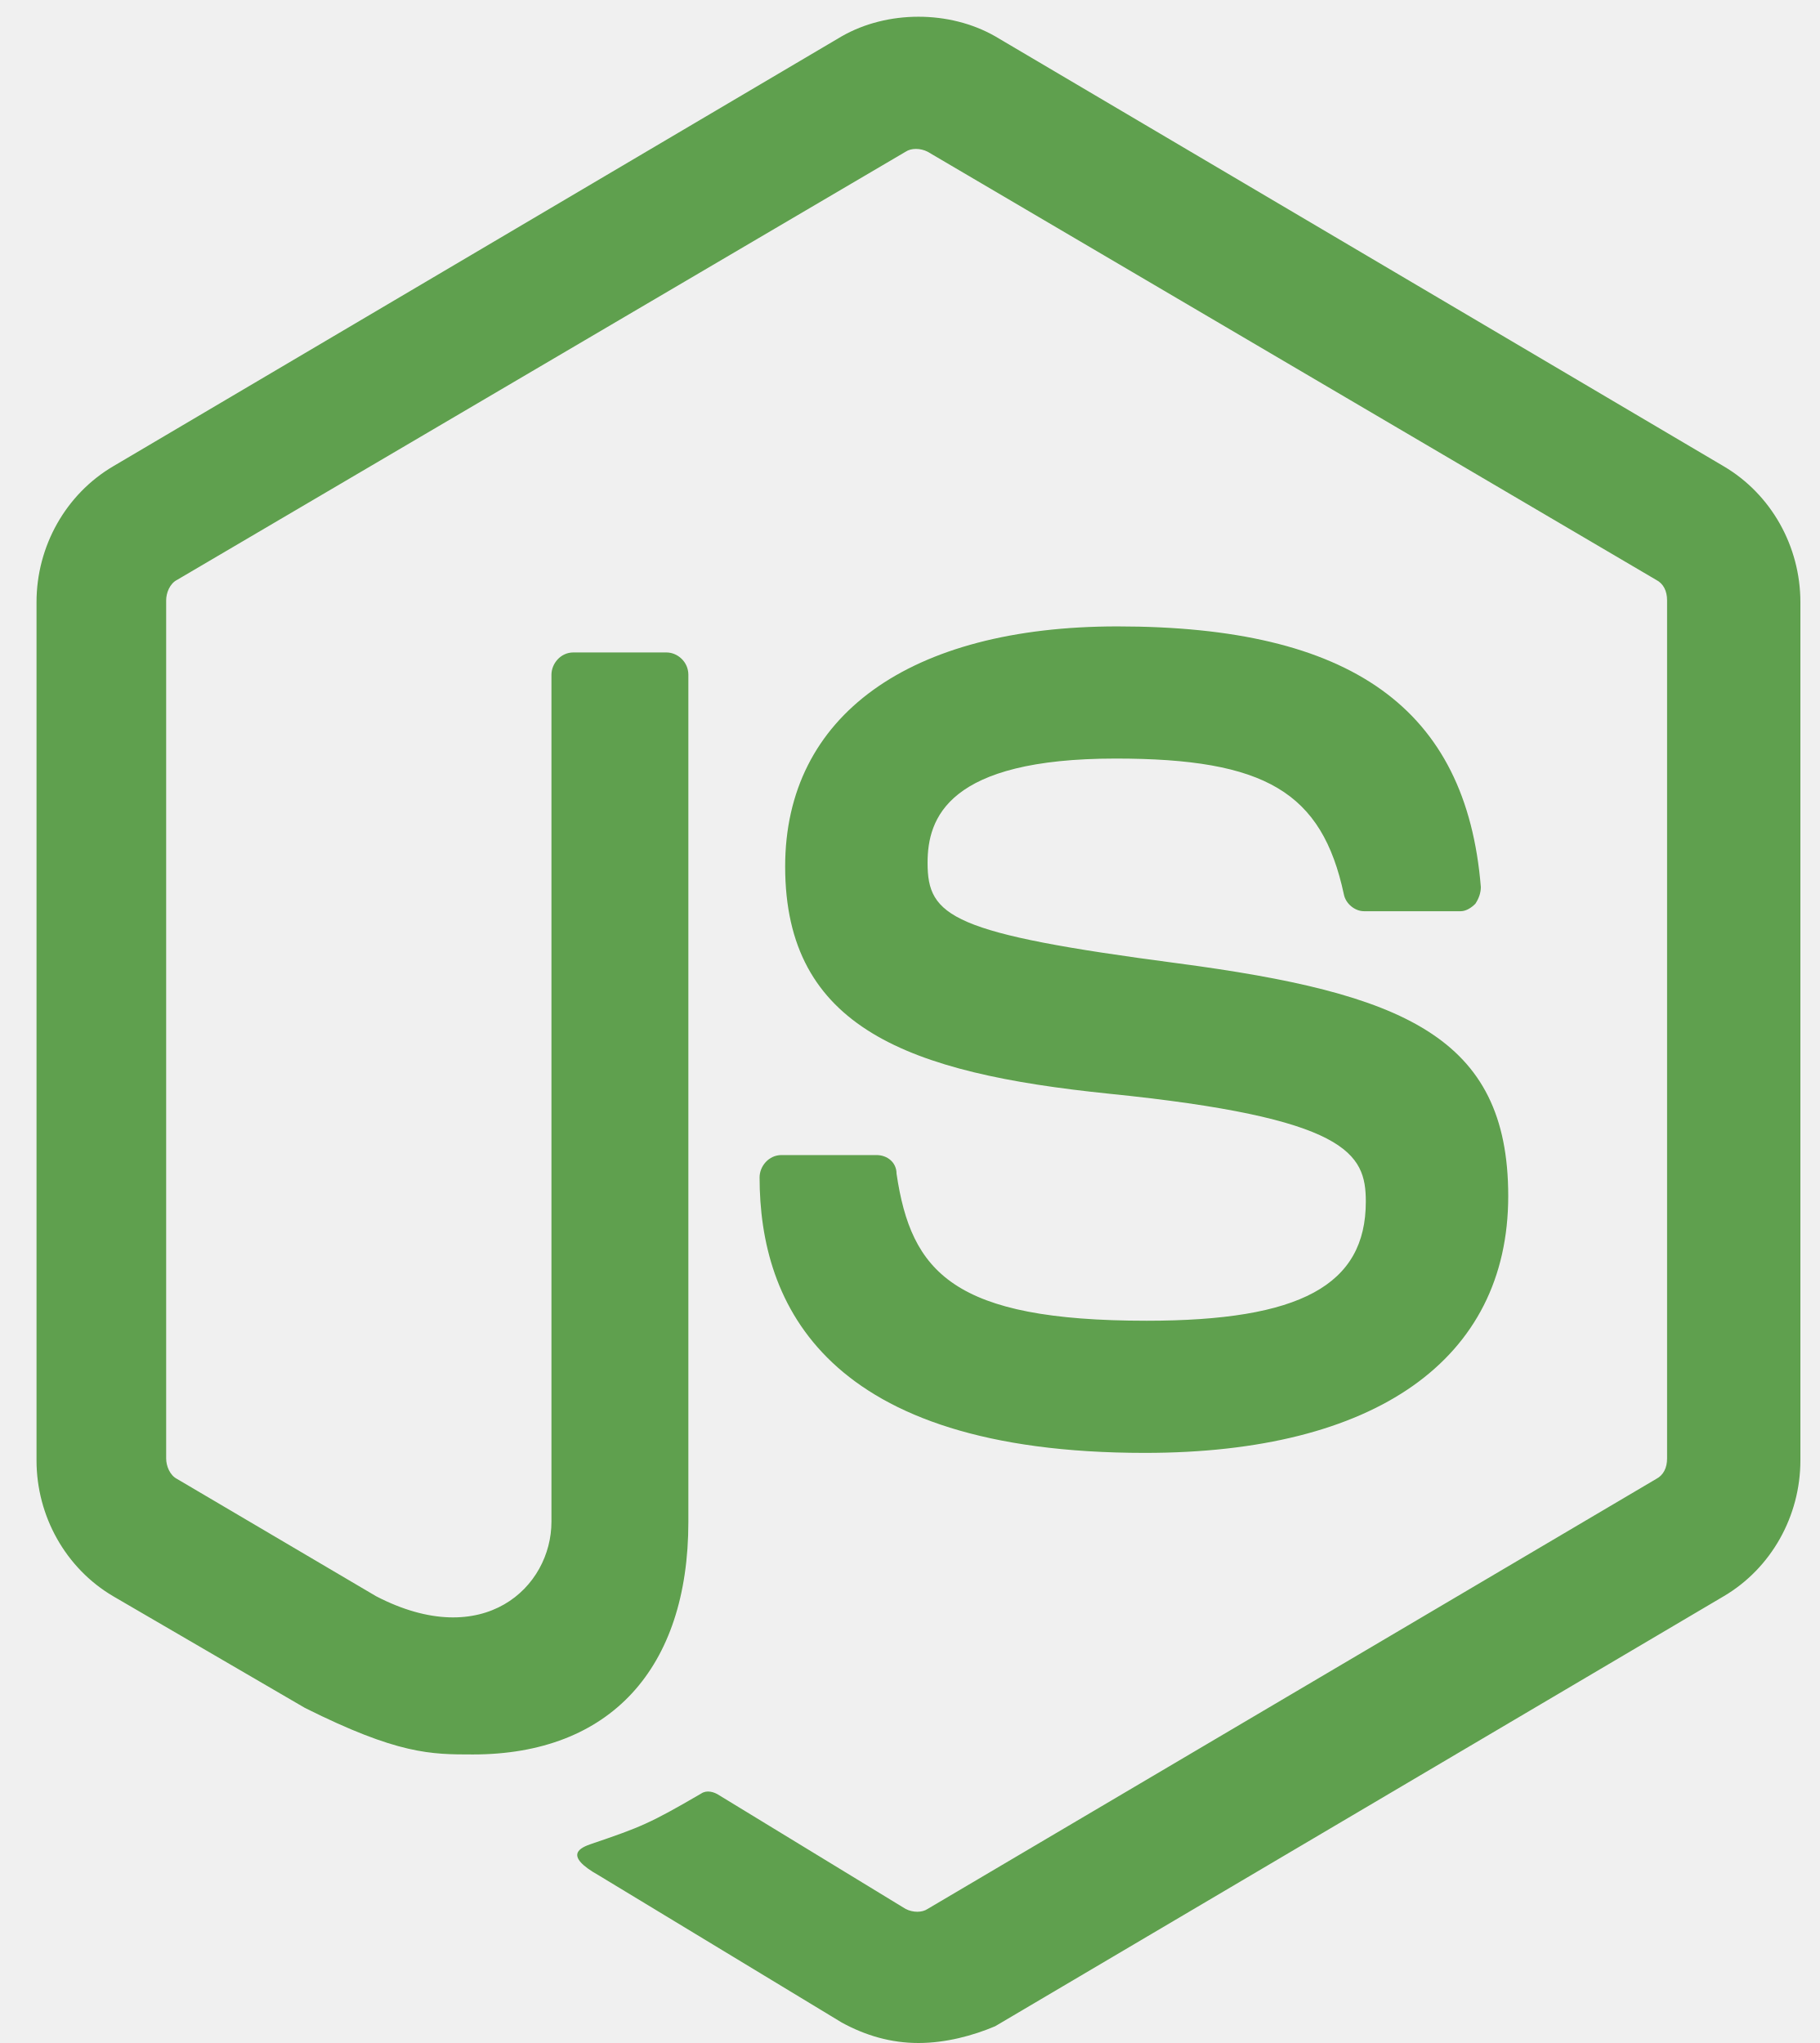
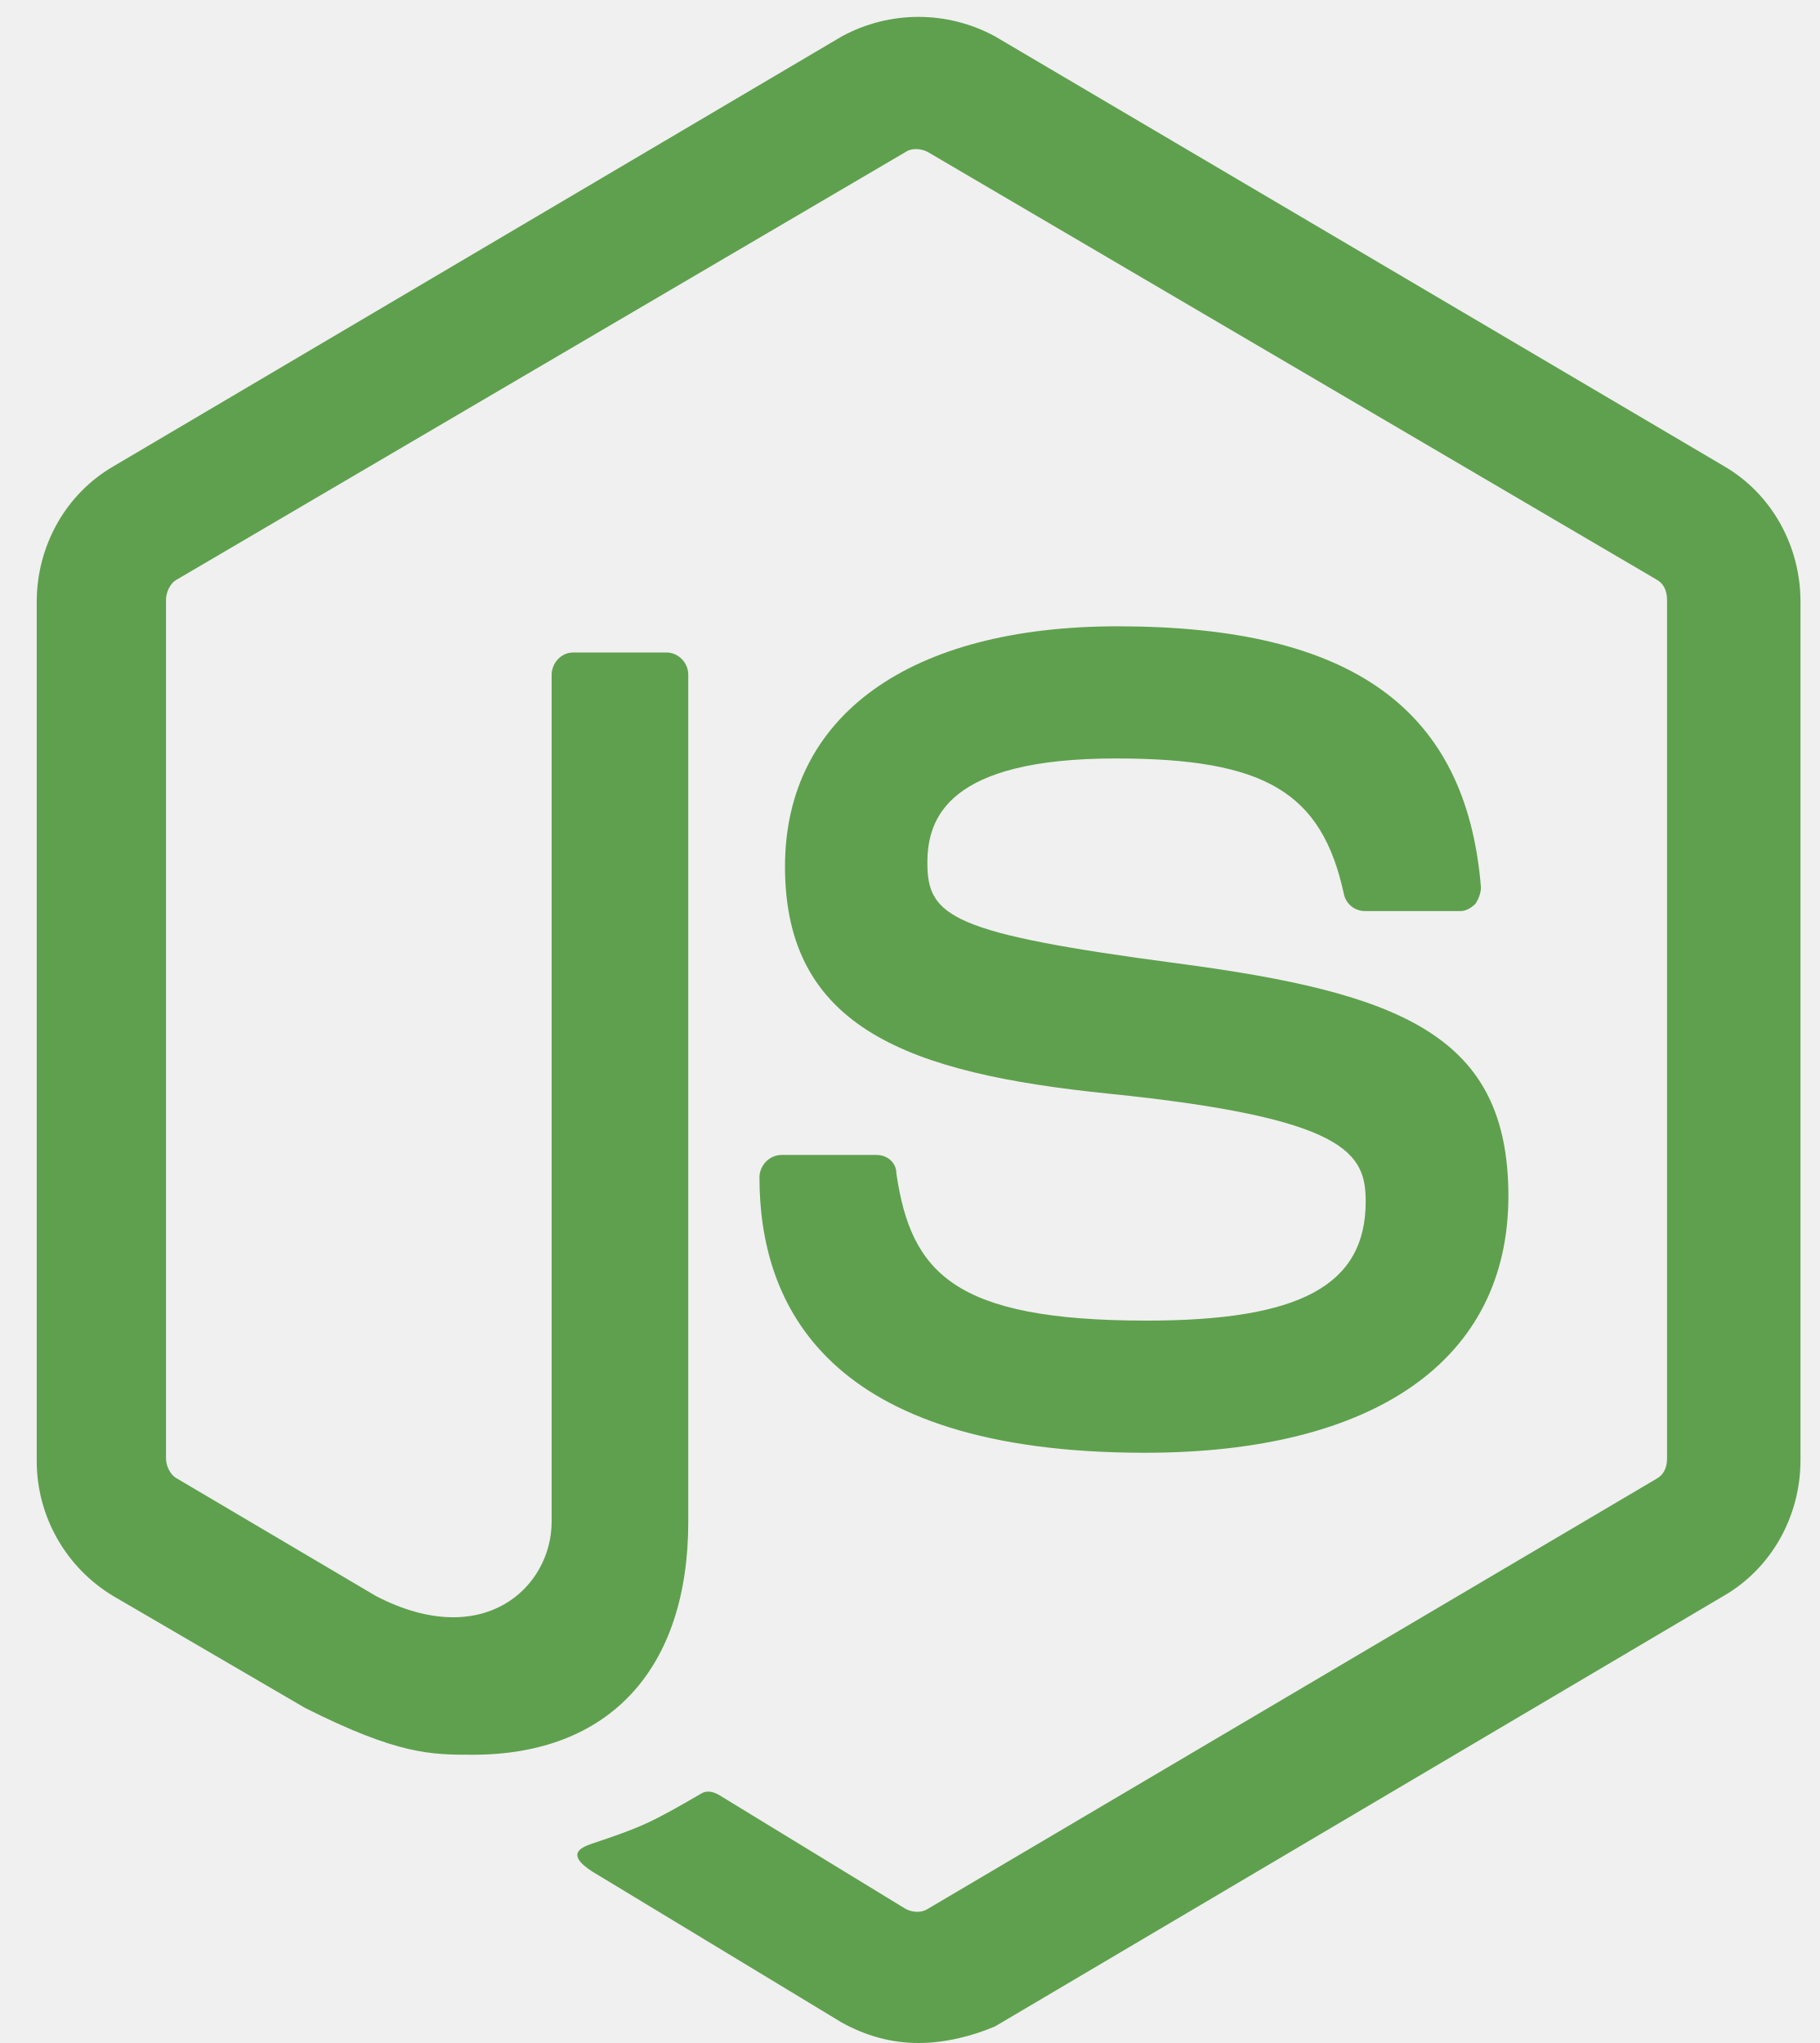
- <svg xmlns="http://www.w3.org/2000/svg" width="57" height="64" viewBox="0 0 57 64" fill="none">
-   <g clip-path="url(#clip0_408_847)">
-     <path d="M28.77 64C27.912 64 27.112 63.767 26.368 63.359L18.761 58.752C17.617 58.11 18.189 57.877 18.532 57.76C20.076 57.236 20.362 57.119 21.964 56.186C22.135 56.069 22.364 56.127 22.536 56.244L28.37 59.801C28.599 59.918 28.885 59.918 29.056 59.801L51.878 46.331C52.107 46.214 52.221 45.981 52.221 45.689V18.806C52.221 18.515 52.107 18.281 51.878 18.165L29.056 4.752C28.828 4.636 28.541 4.636 28.37 4.752L5.548 18.165C5.319 18.281 5.205 18.573 5.205 18.806V45.689C5.205 45.922 5.319 46.214 5.548 46.331L11.783 50.005C15.157 51.754 17.274 49.713 17.274 47.672V21.139C17.274 20.789 17.56 20.439 17.96 20.439H20.877C21.22 20.439 21.563 20.73 21.563 21.139V47.672C21.563 52.279 19.104 54.961 14.814 54.961C13.498 54.961 12.469 54.961 9.552 53.503L3.546 50.005C2.059 49.13 1.144 47.497 1.144 45.748V18.864C1.144 17.115 2.059 15.482 3.546 14.607L26.368 1.137C27.798 0.32 29.743 0.32 31.173 1.137L53.995 14.607C55.482 15.482 56.397 17.115 56.397 18.864V45.748C56.397 47.497 55.482 49.13 53.995 50.005L31.173 63.475C30.486 63.767 29.628 64 28.77 64Z" fill="#5FA04E" />
-     <path d="M35.863 45.514C25.853 45.514 23.794 40.849 23.794 36.884C23.794 36.534 24.08 36.184 24.48 36.184H27.455C27.798 36.184 28.084 36.417 28.084 36.767C28.542 39.858 29.857 41.374 35.92 41.374C40.725 41.374 42.784 40.266 42.784 37.642C42.784 36.126 42.212 35.018 34.719 34.26C28.484 33.618 24.595 32.219 24.595 27.145C24.595 22.422 28.484 19.623 35.005 19.623C42.326 19.623 45.93 22.188 46.387 27.787C46.387 27.962 46.33 28.137 46.216 28.311C46.101 28.428 45.93 28.545 45.758 28.545H42.727C42.441 28.545 42.155 28.311 42.097 28.02C41.411 24.813 39.638 23.763 34.948 23.763C29.686 23.763 29.056 25.629 29.056 27.029C29.056 28.72 29.8 29.244 36.892 30.177C43.928 31.111 47.245 32.452 47.245 37.467C47.245 42.599 43.07 45.514 35.863 45.514Z" fill="#5FA04E" />
+ <svg xmlns="http://www.w3.org/2000/svg" width="57" height="64" fill="none">
+   <g fill="#5FA04E" clip-path="url(#a)">
+     <path d="M28.77 64c-.86 0-1.66-.23-2.4-.64l-7.6-4.6c-1.15-.65-.58-.88-.24-1 1.55-.52 1.83-.64 3.43-1.57.18-.12.4-.06.58.05l5.83 3.56c.23.12.51.12.69 0l22.82-13.47c.23-.12.34-.35.34-.64V18.8c0-.3-.11-.53-.34-.65L29.06 4.76c-.23-.12-.52-.12-.69 0L5.55 18.15c-.23.12-.35.41-.35.65v26.88c0 .23.12.52.35.64L11.78 50c3.38 1.75 5.5-.29 5.5-2.33V21.14c0-.35.28-.7.68-.7h2.92c.34 0 .68.29.68.7v26.53c0 4.6-2.46 7.3-6.75 7.3-1.31 0-2.34 0-5.26-1.47l-6-3.5a4.94 4.94 0 0 1-2.4-4.25V18.86c0-1.75.9-3.38 2.4-4.25L26.37 1.14a5.02 5.02 0 0 1 4.8 0L54 14.6c1.5.87 2.4 2.5 2.4 4.25v26.89c0 1.75-.9 3.38-2.4 4.25L31.17 63.48c-.68.29-1.54.52-2.4.52Z" />
+     <path d="M35.86 45.51c-10 0-12.07-4.66-12.07-8.63 0-.35.29-.7.7-.7h2.96c.35 0 .63.24.63.59.46 3.09 1.78 4.6 7.84 4.6 4.8 0 6.86-1.1 6.86-3.73 0-1.51-.57-2.62-8.06-3.38-6.24-.64-10.13-2.04-10.13-7.11 0-4.73 3.9-7.53 10.42-7.53 7.32 0 10.92 2.57 11.38 8.17 0 .17-.06.35-.17.52-.12.12-.29.23-.46.23h-3.03a.67.67 0 0 1-.63-.52c-.69-3.2-2.46-4.26-7.15-4.26-5.26 0-5.9 1.87-5.9 3.27 0 1.69.75 2.21 7.84 3.15 7.04.93 10.36 2.27 10.36 7.29 0 5.13-4.18 8.04-11.39 8.04Z" />
  </g>
  <defs>
-     <clipPath id="clip0_408_847">
-       <rect width="56.32" height="64" fill="white" transform="translate(0.510986)" />
+     <clipPath id="a">
+       <path fill="#fff" d="M.51 0h56.32v64H.51z" />
    </clipPath>
  </defs>
</svg>
